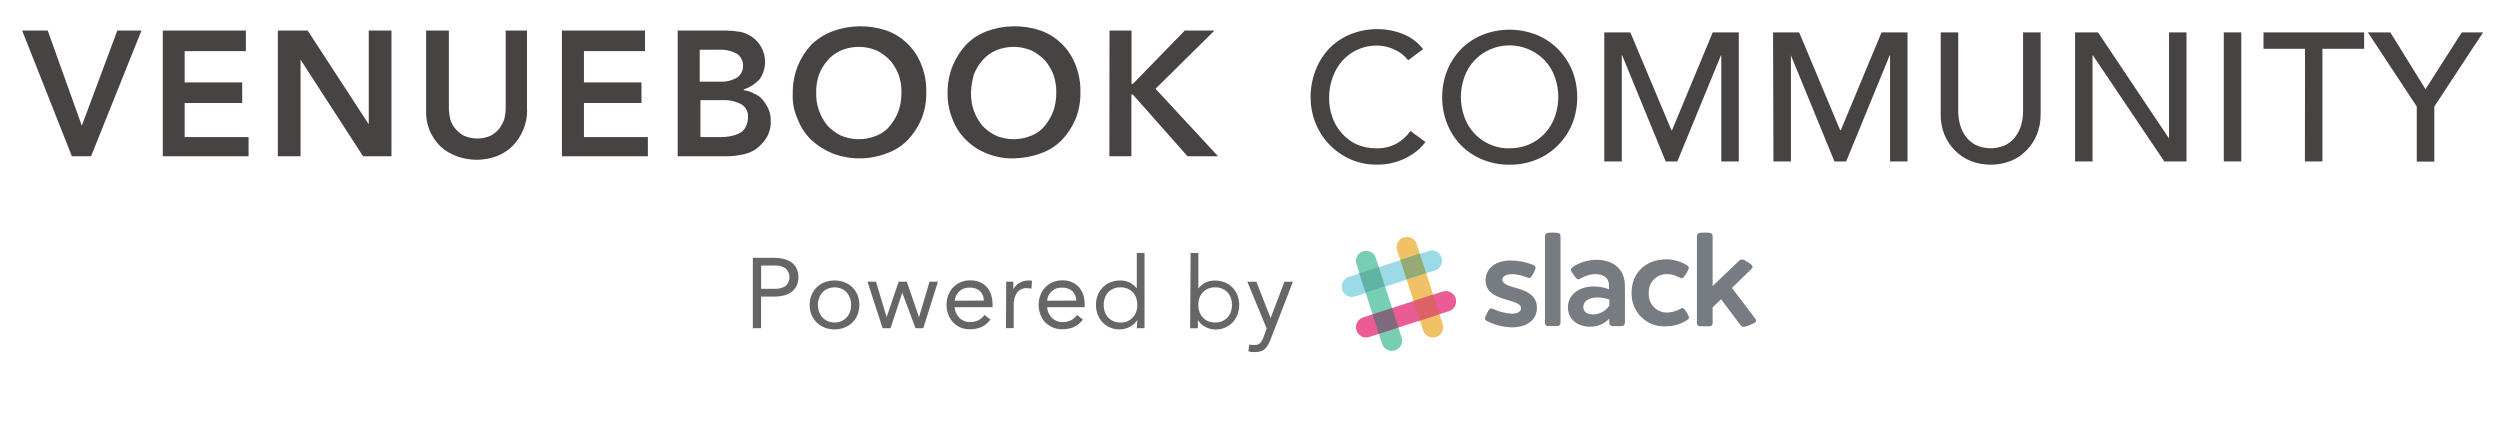
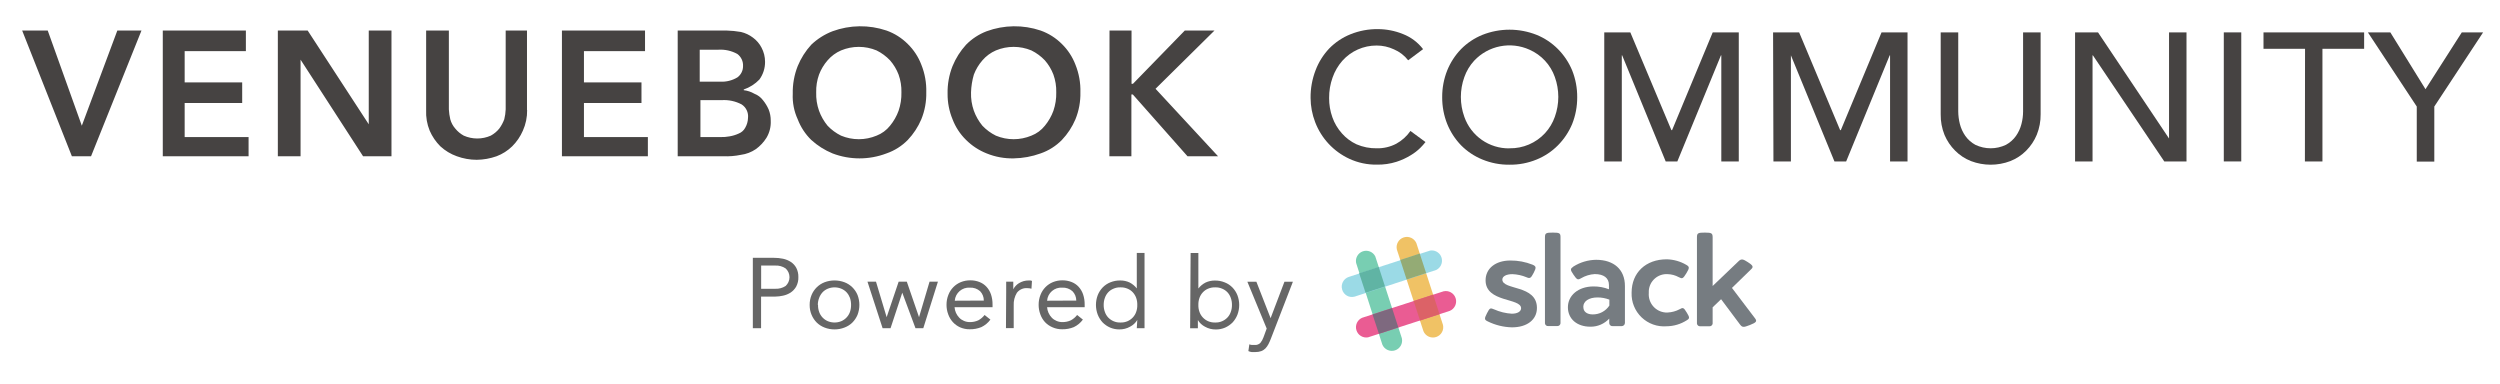
- <svg xmlns="http://www.w3.org/2000/svg" width="352" height="61" viewBox="0 0 352 61">
+ <svg xmlns="http://www.w3.org/2000/svg" width="352" height="54" viewBox="0 0 352 54">
  <path d="M156.22,4.3h3.1v7.5h.2l7.3-7.5H171l-8.3,8.2,8.8,9.5h-4.3l-7.7-8.7h-.2V22h-3.1ZM136.72,13a7.1,7.1,0,0,0,.4,2.6,7.19,7.19,0,0,0,1.2,2.1,6.69,6.69,0,0,0,1.9,1.4,6.5,6.5,0,0,0,5,0,4.5,4.5,0,0,0,1.9-1.4,7.19,7.19,0,0,0,1.2-2.1,7.46,7.46,0,0,0,.4-2.6,6.9,6.9,0,0,0-.4-2.5,6.66,6.66,0,0,0-1.2-2,6.69,6.69,0,0,0-1.9-1.4,6.5,6.5,0,0,0-5,0,5.22,5.22,0,0,0-1.9,1.4,6.66,6.66,0,0,0-1.2,2A10.05,10.05,0,0,0,136.72,13Zm-3.3.2a10,10,0,0,1,.7-3.9,10.23,10.23,0,0,1,1.9-3,8.12,8.12,0,0,1,2.9-1.9,11.44,11.44,0,0,1,7.6-.1,8,8,0,0,1,3,1.9,8.12,8.12,0,0,1,1.9,2.9,9.69,9.69,0,0,1,.7,3.9,9.52,9.52,0,0,1-.7,3.8,9.72,9.72,0,0,1-1.9,2.9,7.71,7.71,0,0,1-3,1.9,11.66,11.66,0,0,1-3.8.7,9.52,9.52,0,0,1-3.8-.7,8.6,8.6,0,0,1-2.9-1.9,8.12,8.12,0,0,1-1.9-2.9A9.21,9.21,0,0,1,133.42,13.2Zm-18.5-.2a7.1,7.1,0,0,0,.4,2.6,7.19,7.19,0,0,0,1.2,2.1,6.69,6.69,0,0,0,1.9,1.4,6.5,6.5,0,0,0,5,0,4.5,4.5,0,0,0,1.9-1.4,7.19,7.19,0,0,0,1.2-2.1,7.46,7.46,0,0,0,.4-2.6,6.9,6.9,0,0,0-.4-2.5,6.66,6.66,0,0,0-1.2-2,6.69,6.69,0,0,0-1.9-1.4,6.5,6.5,0,0,0-5,0,5.22,5.22,0,0,0-1.9,1.4,6.66,6.66,0,0,0-1.2,2A6.9,6.9,0,0,0,114.92,13Zm-3.3.2a10,10,0,0,1,.7-3.9,10.23,10.23,0,0,1,1.9-3,9.07,9.07,0,0,1,3-1.9,11.44,11.44,0,0,1,7.6-.1,8,8,0,0,1,3,1.9,8.12,8.12,0,0,1,1.9,2.9,9.69,9.69,0,0,1,.7,3.9,9.52,9.52,0,0,1-.7,3.8,9.72,9.72,0,0,1-1.9,2.9,7.71,7.71,0,0,1-3,1.9,10.66,10.66,0,0,1-7.6,0,10.23,10.23,0,0,1-3-1.9,8.12,8.12,0,0,1-1.9-2.9A7.71,7.71,0,0,1,111.62,13.2Zm-13.1,6.1h2.9a6.15,6.15,0,0,0,1.3-.1,5,5,0,0,0,1.3-.4,1.76,1.76,0,0,0,.9-.8,2.89,2.89,0,0,0,.4-1.4,2,2,0,0,0-.9-1.9,5.3,5.3,0,0,0-2.8-.6h-3v5.2Zm0-7.8h2.9a4.27,4.27,0,0,0,2.4-.6,1.94,1.94,0,0,0,.8-1.6,2,2,0,0,0-.8-1.7,4.91,4.91,0,0,0-2.7-.6h-2.6v4.5Zm-3.1-7.2h6.9a13.55,13.55,0,0,1,2,.2,4.47,4.47,0,0,1,1.7.8,4.07,4.07,0,0,1,1.2,1.4,4.23,4.23,0,0,1,.5,2,4.15,4.15,0,0,1-.8,2.5,5.55,5.55,0,0,1-2.2,1.4v.1a3.81,3.81,0,0,1,1.5.5,2.73,2.73,0,0,1,1.2.9,5.67,5.67,0,0,1,.8,1.3,4.15,4.15,0,0,1,.3,1.6,4.27,4.27,0,0,1-.6,2.4,5.72,5.72,0,0,1-1.5,1.6,4.85,4.85,0,0,1-2.1.8,10.14,10.14,0,0,1-2.5.2h-6.4V4.3Zm-16.3,0h11.7V7.2h-8.6v4.4h8.1v2.9h-8.1v4.8h9V22H79.12V4.3Zm-4.9,11.2a6.84,6.84,0,0,1-.6,2.9,7.12,7.12,0,0,1-1.5,2.2,6.36,6.36,0,0,1-2.2,1.4,8.68,8.68,0,0,1-2.8.5,8.21,8.21,0,0,1-2.8-.5A6.78,6.78,0,0,1,62,20.6a7.12,7.12,0,0,1-1.5-2.2,6.82,6.82,0,0,1-.5-2.9V4.3h3.2V15.4a7.84,7.84,0,0,0,.2,1.4,3.29,3.29,0,0,0,.7,1.3,4,4,0,0,0,1.2,1,4.71,4.71,0,0,0,3.8,0,4,4,0,0,0,1.2-1,5.39,5.39,0,0,0,.7-1.3,6.75,6.75,0,0,0,.2-1.4V4.3h3V15.5ZM39.12,4.3h4.2l8.6,13.2V4.3h3.2V22h-4L42.32,8.4V22h-3.2Zm-16.2,0h11.7V7.2H26v4.4h8.1v2.9H26v4.8h9V22H22.92Zm-19.8,0h3.6l4.8,13.4,5-13.4h3.4L12.82,22h-2.7Z" fill="#464342" />
  <path d="M198.27,8.49a5,5,0,0,0-2-1.54,5.78,5.78,0,0,0-2.44-.54A6.44,6.44,0,0,0,189,8.56a7.13,7.13,0,0,0-1.37,2.35,8.31,8.31,0,0,0-.49,2.89,7.93,7.93,0,0,0,.46,2.72,6.78,6.78,0,0,0,1.34,2.26A6.27,6.27,0,0,0,191,20.32a6.92,6.92,0,0,0,2.84.56,5.64,5.64,0,0,0,2.75-.64,5.92,5.92,0,0,0,2-1.8L200.71,20a8.8,8.8,0,0,1-.72.81,7,7,0,0,1-1.36,1.05,9.24,9.24,0,0,1-2,.92,8.54,8.54,0,0,1-2.76.4,8.9,8.9,0,0,1-3.88-.82,9.37,9.37,0,0,1-4.82-5.17,9.62,9.62,0,0,1-.64-3.4,10.51,10.51,0,0,1,.7-3.89,9.2,9.2,0,0,1,1.93-3.08,8.75,8.75,0,0,1,3-2A10,10,0,0,1,194,4.1a9.44,9.44,0,0,1,3.53.69,6.56,6.56,0,0,1,2.84,2.13Z" fill="#464342" />
  <path d="M212.54,23.19a9.71,9.71,0,0,1-3.82-.73,9,9,0,0,1-3-2,9.39,9.39,0,0,1-1.95-3,10,10,0,0,1-.71-3.77,10,10,0,0,1,.71-3.78,9.39,9.39,0,0,1,1.95-3,9,9,0,0,1,3-2,10.36,10.36,0,0,1,7.64,0,9,9,0,0,1,3,2,9.39,9.39,0,0,1,2,3,10,10,0,0,1,.71,3.78,10,10,0,0,1-.71,3.77,9.39,9.39,0,0,1-2,3,9,9,0,0,1-3,2A9.71,9.71,0,0,1,212.54,23.19Zm0-2.31a6.65,6.65,0,0,0,5-2.13,6.66,6.66,0,0,0,1.38-2.3,8.27,8.27,0,0,0,0-5.61A6.59,6.59,0,0,0,215.36,7a6.82,6.82,0,0,0-7.8,1.55,6.66,6.66,0,0,0-1.38,2.3,8.27,8.27,0,0,0,0,5.61,6.63,6.63,0,0,0,6.36,4.43Z" fill="#464342" />
  <path d="M225.88,4.56h3.67l5.78,13.76h.1l5.72-13.76h3.67V22.73h-2.46V7.79h-.05l-6.14,14.94h-1.64L228.4,7.79h-.05V22.73h-2.47Z" fill="#464342" />
  <path d="M249.65,4.56h3.67l5.77,13.76h.1l5.73-13.76h3.66V22.73h-2.46V7.79h-.05l-6.13,14.94h-1.65L252.16,7.79h0V22.73h-2.46Z" fill="#464342" />
  <path d="M275.72,4.56V15.7a7.4,7.4,0,0,0,.23,1.76,5.12,5.12,0,0,0,.77,1.68,4.16,4.16,0,0,0,1.41,1.25,5,5,0,0,0,4.31,0,4.16,4.16,0,0,0,1.41-1.25,5.12,5.12,0,0,0,.77-1.68,6.92,6.92,0,0,0,.23-1.76V4.56h2.47V16.08a7.44,7.44,0,0,1-.54,2.89,6.92,6.92,0,0,1-1.49,2.24,6.47,6.47,0,0,1-2.23,1.47,7.8,7.8,0,0,1-5.55,0,6.47,6.47,0,0,1-2.23-1.47A6.92,6.92,0,0,1,273.79,19a7.44,7.44,0,0,1-.54-2.89V4.56Z" fill="#464342" />
  <path d="M292.17,4.56h3.23l10,14.94h0V4.56h2.46V22.73h-3.13L294.68,7.79h-.05V22.73h-2.46Z" fill="#464342" />
  <path d="M313.11,4.56h2.46V22.73h-2.46Z" fill="#464342" />
  <path d="M324.55,6.87H318.7V4.56h14.17V6.87H327V22.73h-2.47Z" fill="#464342" />
  <path d="M340.28,15,333.4,4.56h3.16l4.95,8,5.11-8h3L342.75,15v7.75h-2.47Z" fill="#464342" />
  <g opacity="0.7">
    <path d="M199.43,34.25a1.45,1.45,0,0,0-2.75.89l3.74,11.49a1.45,1.45,0,0,0,2.75-.89Z" fill="#e9a823" />
    <path d="M193.64,36.1a1.44,1.44,0,0,0-2.7.92l3.69,11.49a1.45,1.45,0,0,0,2.75-.89Z" fill="#3fb991" />
    <path d="M204.13,43.77a1.45,1.45,0,0,0-.89-2.75l-11.47,3.73a1.45,1.45,0,0,0,.84,2.75Z" fill="#e11765" />
    <path d="M194.15,47l2.74-.89L196,43.37l-2.75.9Z" fill="#472a49" />
    <path d="M199.94,45.13l2.74-.9-.88-2.74-2.76.89Z" fill="#cd2027" />
    <path d="M202.25,38a1.46,1.46,0,0,0,.63-1.95,1.44,1.44,0,0,0-1.52-.77L189.87,39a1.45,1.45,0,0,0-.9,1.76,1.43,1.43,0,0,0,1.78,1h0Z" fill="#71cbdc" />
    <path d="M192.27,41.23l2.74-.9-.89-2.75-2.75.9Z" fill="#1d947e" />
    <path d="M198.05,39.35l2.75-.9-.9-2.75-2.74.9Z" fill="#66873a" />
    <path d="M215.79,37.27c.5.22.55.39.15,1.15s-.51.83-1,.62a5.7,5.7,0,0,0-2-.44c-.84,0-1.41.3-1.41.76,0,1.53,4.87.7,4.87,4,0,1.67-1.41,2.73-3.51,2.73a8.1,8.1,0,0,1-3.42-.84c-.48-.23-.5-.37-.1-1.15s.47-.76,1-.54a7.22,7.22,0,0,0,2.5.61c.78,0,1.3-.31,1.3-.77,0-1.48-5-.78-5-3.93,0-1.67,1.4-2.79,3.49-2.79A8.3,8.3,0,0,1,215.79,37.27Z" fill="#3c444c" />
    <path d="M219.72,33.41V45.53a.44.44,0,0,1-.48.38H218a.42.42,0,0,1-.47-.38V33.41c0-.6.16-.66,1.11-.66S219.72,32.83,219.72,33.41Z" fill="#3c444c" />
    <path d="M228.79,40.27v5.18a.46.46,0,0,1-.44.47h-1.29a.44.44,0,0,1-.48-.42v-.64A3.55,3.55,0,0,1,223.93,46c-1.9,0-3.17-1.1-3.17-2.74s1.43-2.92,3.6-2.93a5.85,5.85,0,0,1,2.18.4v-.6c0-1-.74-1.54-2-1.54a4.27,4.27,0,0,0-1.93.59c-.46.26-.56.23-1.06-.5s-.46-.83,0-1.16a6.15,6.15,0,0,1,3.2-.94C227.22,36.59,228.79,37.93,228.79,40.27Zm-5.85,3c0,.62.52,1,1.32,1a2.77,2.77,0,0,0,2.34-1.25v-.83a4.58,4.58,0,0,0-1.67-.31c-1.23,0-2,.55-2,1.31Z" fill="#3c444c" />
    <path d="M237.43,37.29c.46.27.48.42,0,1.2s-.56.79-1.07.53a3.44,3.44,0,0,0-1.54-.42,2.51,2.51,0,0,0-2.67,2.34v.31A2.56,2.56,0,0,0,234.5,44h.32a3.94,3.94,0,0,0,1.67-.46c.47-.27.57-.25,1,.46s.44.83,0,1.1a5.38,5.38,0,0,1-2.83.84,4.57,4.57,0,0,1-4.93-4.73c0-2.83,2-4.7,4.95-4.7A5.7,5.7,0,0,1,237.43,37.29Z" fill="#3c444c" />
    <path d="M247.07,44.77c.38.47.23.63-.7,1s-1.07.32-1.4-.11l-2.64-3.53-1.19,1.14v2.29a.43.43,0,0,1-.47.38H239.4a.43.43,0,0,1-.47-.38V33.41c0-.6.17-.66,1.11-.66s1.1.08,1.1.66v6.86l3.63-3.47c.39-.39.62-.35,1.33.11s.83.66.46,1l-2.7,2.63Z" fill="#3c444c" />
  </g>
  <path d="M106,36.3h2.94a6.26,6.26,0,0,1,1.31.13,3.27,3.27,0,0,1,1.1.45,2.31,2.31,0,0,1,.77.84,2.67,2.67,0,0,1,.29,1.29,2.64,2.64,0,0,1-.31,1.35,2.55,2.55,0,0,1-.79.84,3.2,3.2,0,0,1-1.06.43,5.3,5.3,0,0,1-1.09.13h-2v4.45H106Zm1.17,4.36h2a2.45,2.45,0,0,0,1.44-.39,1.67,1.67,0,0,0,0-2.48,2.38,2.38,0,0,0-1.44-.4h-2Z" fill="#666" />
  <path d="M114,42.93a3.53,3.53,0,0,1,.27-1.4,3.26,3.26,0,0,1,1.83-1.79,4,4,0,0,1,2.8,0,3.2,3.2,0,0,1,1.11.71,3.27,3.27,0,0,1,.73,1.08,3.9,3.9,0,0,1,0,2.8,3.42,3.42,0,0,1-.73,1.09,3.18,3.18,0,0,1-1.11.7,3.75,3.75,0,0,1-1.4.26,3.79,3.79,0,0,1-1.4-.26,3.23,3.23,0,0,1-1.1-.7,3.42,3.42,0,0,1-.73-1.09A3.5,3.5,0,0,1,114,42.93Zm1.18,0a2.69,2.69,0,0,0,.16,1,2.22,2.22,0,0,0,1.21,1.29,2.5,2.5,0,0,0,1.91,0,2.22,2.22,0,0,0,1.21-1.29,2.93,2.93,0,0,0,.16-1,3,3,0,0,0-.16-1,2.42,2.42,0,0,0-.47-.77,2.13,2.13,0,0,0-.74-.51,2.5,2.5,0,0,0-1.91,0,2.13,2.13,0,0,0-.74.51,2.42,2.42,0,0,0-.47.77A2.76,2.76,0,0,0,115.15,42.93Z" fill="#666" />
  <path d="M130,46.21H128.9l-1.86-5h0l-1.65,5h-1.12l-2.13-6.55h1.2l1.5,5h0l1.69-5h1.15l1.72,5h0l1.48-5h1.18Z" fill="#666" />
  <path d="M139.45,45a3.38,3.38,0,0,1-1.28,1.06,4.12,4.12,0,0,1-1.63.3,3.24,3.24,0,0,1-1.38-.28,3.14,3.14,0,0,1-1-.73,3.23,3.23,0,0,1-.65-1.09,3.76,3.76,0,0,1-.24-1.35,3.7,3.7,0,0,1,.26-1.39,3.16,3.16,0,0,1,1.76-1.8,3.47,3.47,0,0,1,1.34-.25,3.4,3.4,0,0,1,1.26.23,2.63,2.63,0,0,1,1,.67,3,3,0,0,1,.64,1.08,4.33,4.33,0,0,1,.22,1.45v.35H134.4a2.41,2.41,0,0,0,.2.8,2.47,2.47,0,0,0,.46.68,1.93,1.93,0,0,0,.66.45,2,2,0,0,0,.82.17,2.74,2.74,0,0,0,1.21-.25,2.8,2.8,0,0,0,.88-.75Zm-.93-2.68A1.87,1.87,0,0,0,138,41a2,2,0,0,0-1.43-.5,2,2,0,0,0-2.14,1.84Z" fill="#666" />
  <path d="M141.67,41.21q0-.45,0-.84c0-.26,0-.5,0-.71h1c0,.17,0,.35,0,.53s0,.36,0,.54h0a2.22,2.22,0,0,1,.8-.86,3,3,0,0,1,.63-.28,2.64,2.64,0,0,1,.76-.1h.22a.9.9,0,0,1,.22.06l-.07,1.1a2.2,2.2,0,0,0-.58-.08,1.68,1.68,0,0,0-1.47.65,3.12,3.12,0,0,0-.45,1.79v3.19h-1.09Z" fill="#666" />
  <path d="M152.47,45a3.38,3.38,0,0,1-1.28,1.06,4.12,4.12,0,0,1-1.63.3,3.24,3.24,0,0,1-1.38-.28,3.14,3.14,0,0,1-1.05-.73,3.23,3.23,0,0,1-.65-1.09,3.76,3.76,0,0,1-.24-1.35,3.7,3.7,0,0,1,.26-1.39,3.16,3.16,0,0,1,1.76-1.8,3.47,3.47,0,0,1,1.34-.25,3.4,3.4,0,0,1,1.26.23,2.63,2.63,0,0,1,1,.67,3,3,0,0,1,.64,1.08,4.33,4.33,0,0,1,.22,1.45v.35h-5.29a2.41,2.41,0,0,0,.2.8,2.47,2.47,0,0,0,.46.68,1.93,1.93,0,0,0,.66.45,2,2,0,0,0,.82.17,2.74,2.74,0,0,0,1.21-.25,2.8,2.8,0,0,0,.88-.75Zm-.93-2.68A1.87,1.87,0,0,0,151,41a2,2,0,0,0-1.43-.5,2,2,0,0,0-2.14,1.84Z" fill="#666" />
  <path d="M160.13,45.05h0a2.51,2.51,0,0,1-1,.94,3,3,0,0,1-1.55.39,3.25,3.25,0,0,1-1.28-.26,3.38,3.38,0,0,1-1.05-.72,3.54,3.54,0,0,1-.69-1.1,3.88,3.88,0,0,1,0-2.74,3.34,3.34,0,0,1,.7-1.09,3.1,3.1,0,0,1,1.08-.72,3.61,3.61,0,0,1,1.41-.26,3,3,0,0,1,1.31.29,3.08,3.08,0,0,1,1,.83h0v-5h1.09V46.21h-1.09Zm0-2.12a2.76,2.76,0,0,0-.16-1,2.25,2.25,0,0,0-.47-.77,2.09,2.09,0,0,0-.73-.51,2.32,2.32,0,0,0-1-.19,2.25,2.25,0,0,0-1,.19,2.13,2.13,0,0,0-.74.51,2.23,2.23,0,0,0-.46.77,2.77,2.77,0,0,0-.17,1,2.69,2.69,0,0,0,.17,1,2.14,2.14,0,0,0,.46.77,2.3,2.3,0,0,0,.74.52,2.25,2.25,0,0,0,1,.19,2.32,2.32,0,0,0,1-.19,2.26,2.26,0,0,0,.73-.52,2.16,2.16,0,0,0,.47-.77A2.69,2.69,0,0,0,160.13,42.93Z" fill="#666" />
  <path d="M167.64,35.62h1.09v5h0a3.08,3.08,0,0,1,1-.83,3,3,0,0,1,1.31-.29,3.53,3.53,0,0,1,1.4.26,3.05,3.05,0,0,1,1.09.72,3.34,3.34,0,0,1,.7,1.09,3.88,3.88,0,0,1,0,2.74,3.54,3.54,0,0,1-.69,1.1,3.5,3.5,0,0,1-1.05.72,3.25,3.25,0,0,1-1.28.26,3,3,0,0,1-1.55-.39,2.51,2.51,0,0,1-1-.94h0v1.16h-1.09Zm1.09,7.31a2.69,2.69,0,0,0,.16,1,2.16,2.16,0,0,0,.47.77,2.26,2.26,0,0,0,.73.52,2.32,2.32,0,0,0,1,.19,2.25,2.25,0,0,0,1-.19,2.3,2.3,0,0,0,.74-.52,2.14,2.14,0,0,0,.46-.77,2.69,2.69,0,0,0,.17-1,2.77,2.77,0,0,0-.17-1,2.23,2.23,0,0,0-.46-.77,2.13,2.13,0,0,0-.74-.51,2.25,2.25,0,0,0-1-.19,2.32,2.32,0,0,0-1,.19,2.09,2.09,0,0,0-.73.51,2.25,2.25,0,0,0-.47.77A2.76,2.76,0,0,0,168.73,42.93Z" fill="#666" />
  <path d="M178.93,47.71a7.82,7.82,0,0,1-.34.76,2.61,2.61,0,0,1-.42.59,1.71,1.71,0,0,1-.59.38,2.49,2.49,0,0,1-.83.13l-.5,0a1.33,1.33,0,0,1-.48-.14l.14-.95a1.06,1.06,0,0,0,.35.09l.42,0a1,1,0,0,0,.78-.29,2.56,2.56,0,0,0,.44-.79l.45-1.23-2.72-6.59h1.27l2,5.13h0l1.95-5.13h1.19Z" fill="#666" />
</svg>
